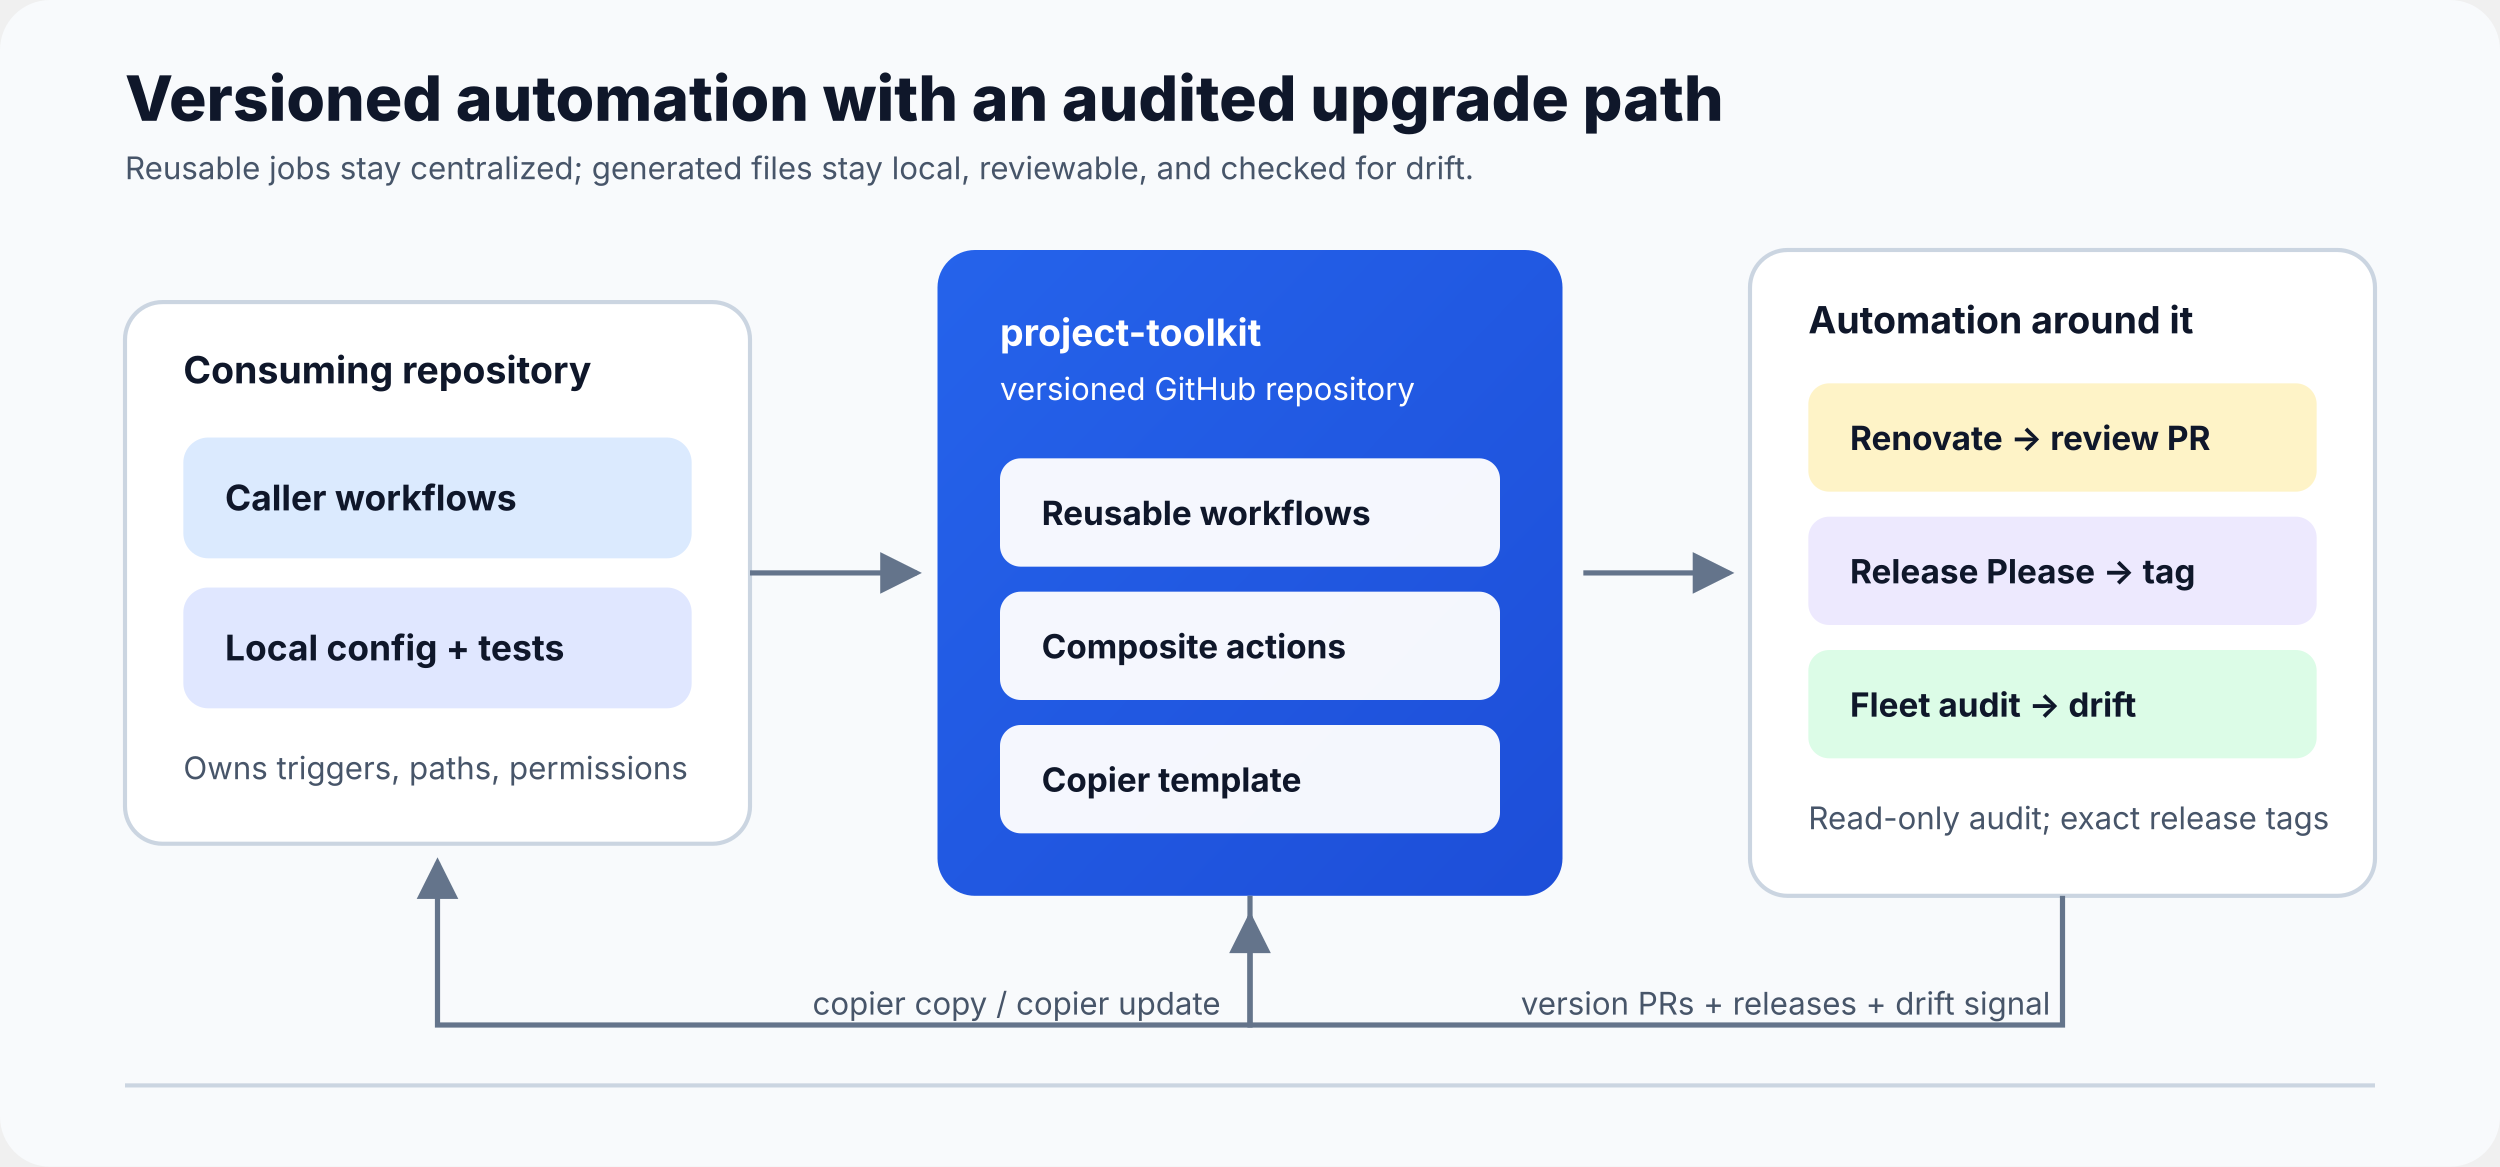
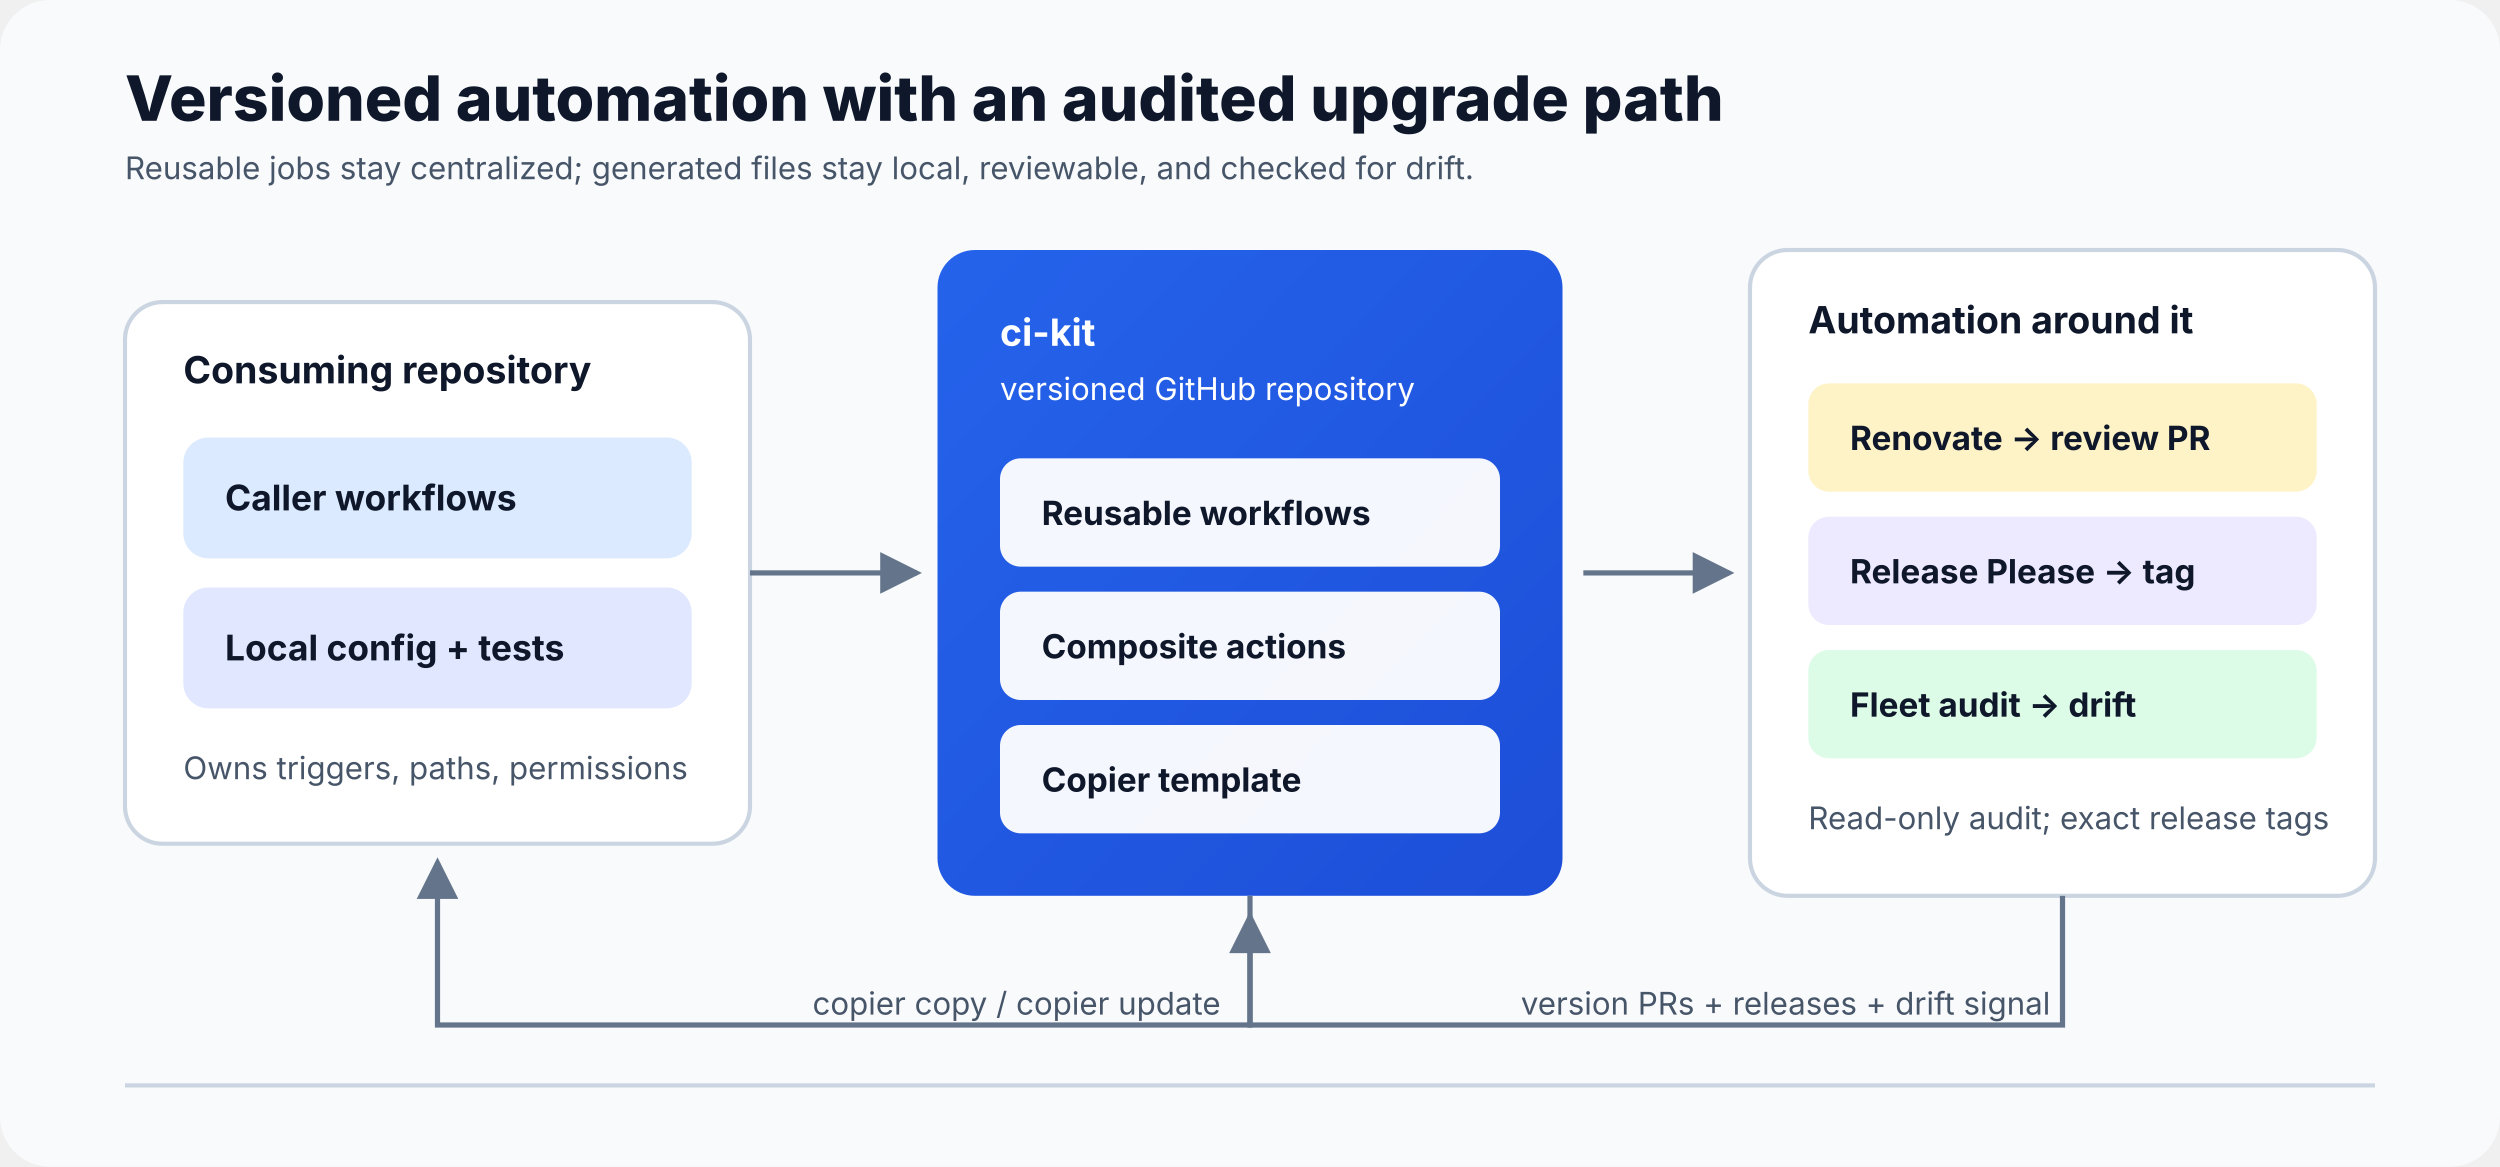
<svg xmlns="http://www.w3.org/2000/svg" viewBox="0 0 1200 560" role="img" aria-labelledby="title desc">
  <defs>
    <linearGradient id="blue" x1="0" x2="1" y1="0" y2="1">
      <stop stop-color="#2563eb" />
      <stop offset="1" stop-color="#1d4ed8" />
    </linearGradient>
    <linearGradient id="violet" x1="0" x2="1" y1="0" y2="1">
      <stop stop-color="#7c3aed" />
      <stop offset="1" stop-color="#5b21b6" />
    </linearGradient>
    <marker id="arrow" markerHeight="8" markerWidth="8" orient="auto" refX="7" refY="4">
      <path d="M0 0 8 4 0 8Z" fill="#64748b" />
    </marker>
    <style>text{font-family:Inter,ui-sans-serif,system-ui,-apple-system,BlinkMacSystemFont,"Segoe UI",sans-serif;fill:#0f172a} .label{font-size:18px;font-weight:700} .small{font-size:15px;fill:#475569} .white{fill:#fff} .line{stroke:#64748b;stroke-width:2.5;fill:none;marker-end:url(#arrow)} </style>
  </defs>
  <rect width="1200" height="560" rx="24" fill="#f8fafc" />
  <text x="60" y="58" font-size="30" font-weight="800">Versioned automation with an audited upgrade path</text>
  <text x="60" y="86" class="small">Reusable jobs stay centralized; generated files stay local, reviewable, and checked for drift.</text>
  <rect x="60" y="145" width="300" height="260" rx="18" fill="#fff" stroke="#cbd5e1" stroke-width="2" />
  <text x="88" y="184" class="label">Consuming repository</text>
  <rect x="88" y="210" width="244" height="58" rx="12" fill="#dbeafe" />
  <text x="108" y="245" font-size="17" font-weight="700">Caller workflows</text>
  <rect x="88" y="282" width="244" height="58" rx="12" fill="#e0e7ff" />
  <text x="108" y="317" font-size="17" font-weight="700">Local config + tests</text>
  <text x="88" y="374" class="small">Owns triggers, paths, permissions</text>
  <rect x="450" y="120" width="300" height="310" rx="18" fill="url(#blue)" />
-   <text x="480" y="166" class="label white">project-toolkit</text>
+   <text x="480" y="166" class="label white">ci-kit</text>
  <text x="480" y="192" class="small white">versioned GitHub repository</text>
  <rect x="480" y="220" width="240" height="52" rx="10" fill="#fff" fill-opacity=".95" />
  <text x="500" y="252" font-size="16" font-weight="700">Reusable workflows</text>
  <rect x="480" y="284" width="240" height="52" rx="10" fill="#fff" fill-opacity=".95" />
  <text x="500" y="316" font-size="16" font-weight="700">Composite actions</text>
  <rect x="480" y="348" width="240" height="52" rx="10" fill="#fff" fill-opacity=".95" />
  <text x="500" y="380" font-size="16" font-weight="700">Copier template</text>
  <rect x="840" y="120" width="300" height="310" rx="18" fill="#fff" stroke="#cbd5e1" stroke-width="2" />
  <text x="868" y="160" class="label">Automation around it</text>
  <rect x="868" y="184" width="244" height="52" rx="10" fill="#fef3c7" />
  <text x="888" y="216" font-size="16" font-weight="700">Renovate → review PR</text>
  <rect x="868" y="248" width="244" height="52" rx="10" fill="#ede9fe" />
  <text x="888" y="280" font-size="16" font-weight="700">Release Please → tag</text>
  <rect x="868" y="312" width="244" height="52" rx="10" fill="#dcfce7" />
  <text x="888" y="344" font-size="16" font-weight="700">Fleet audit → drift</text>
  <text x="868" y="398" class="small">Read-only audit; exact release tags</text>
  <path class="line" d="M360 275H440" />
  <path class="line" d="M760 275H830" />
  <path class="line" d="M600 430V492H210V414" />
  <text x="390" y="487" class="small">copier copy / copier update</text>
  <path class="line" d="M990 430V492H600V440" />
  <text x="730" y="487" class="small">version PRs + releases + drift signal</text>
  <rect x="60" y="520" width="1080" height="2" fill="#cbd5e1" />
</svg>
